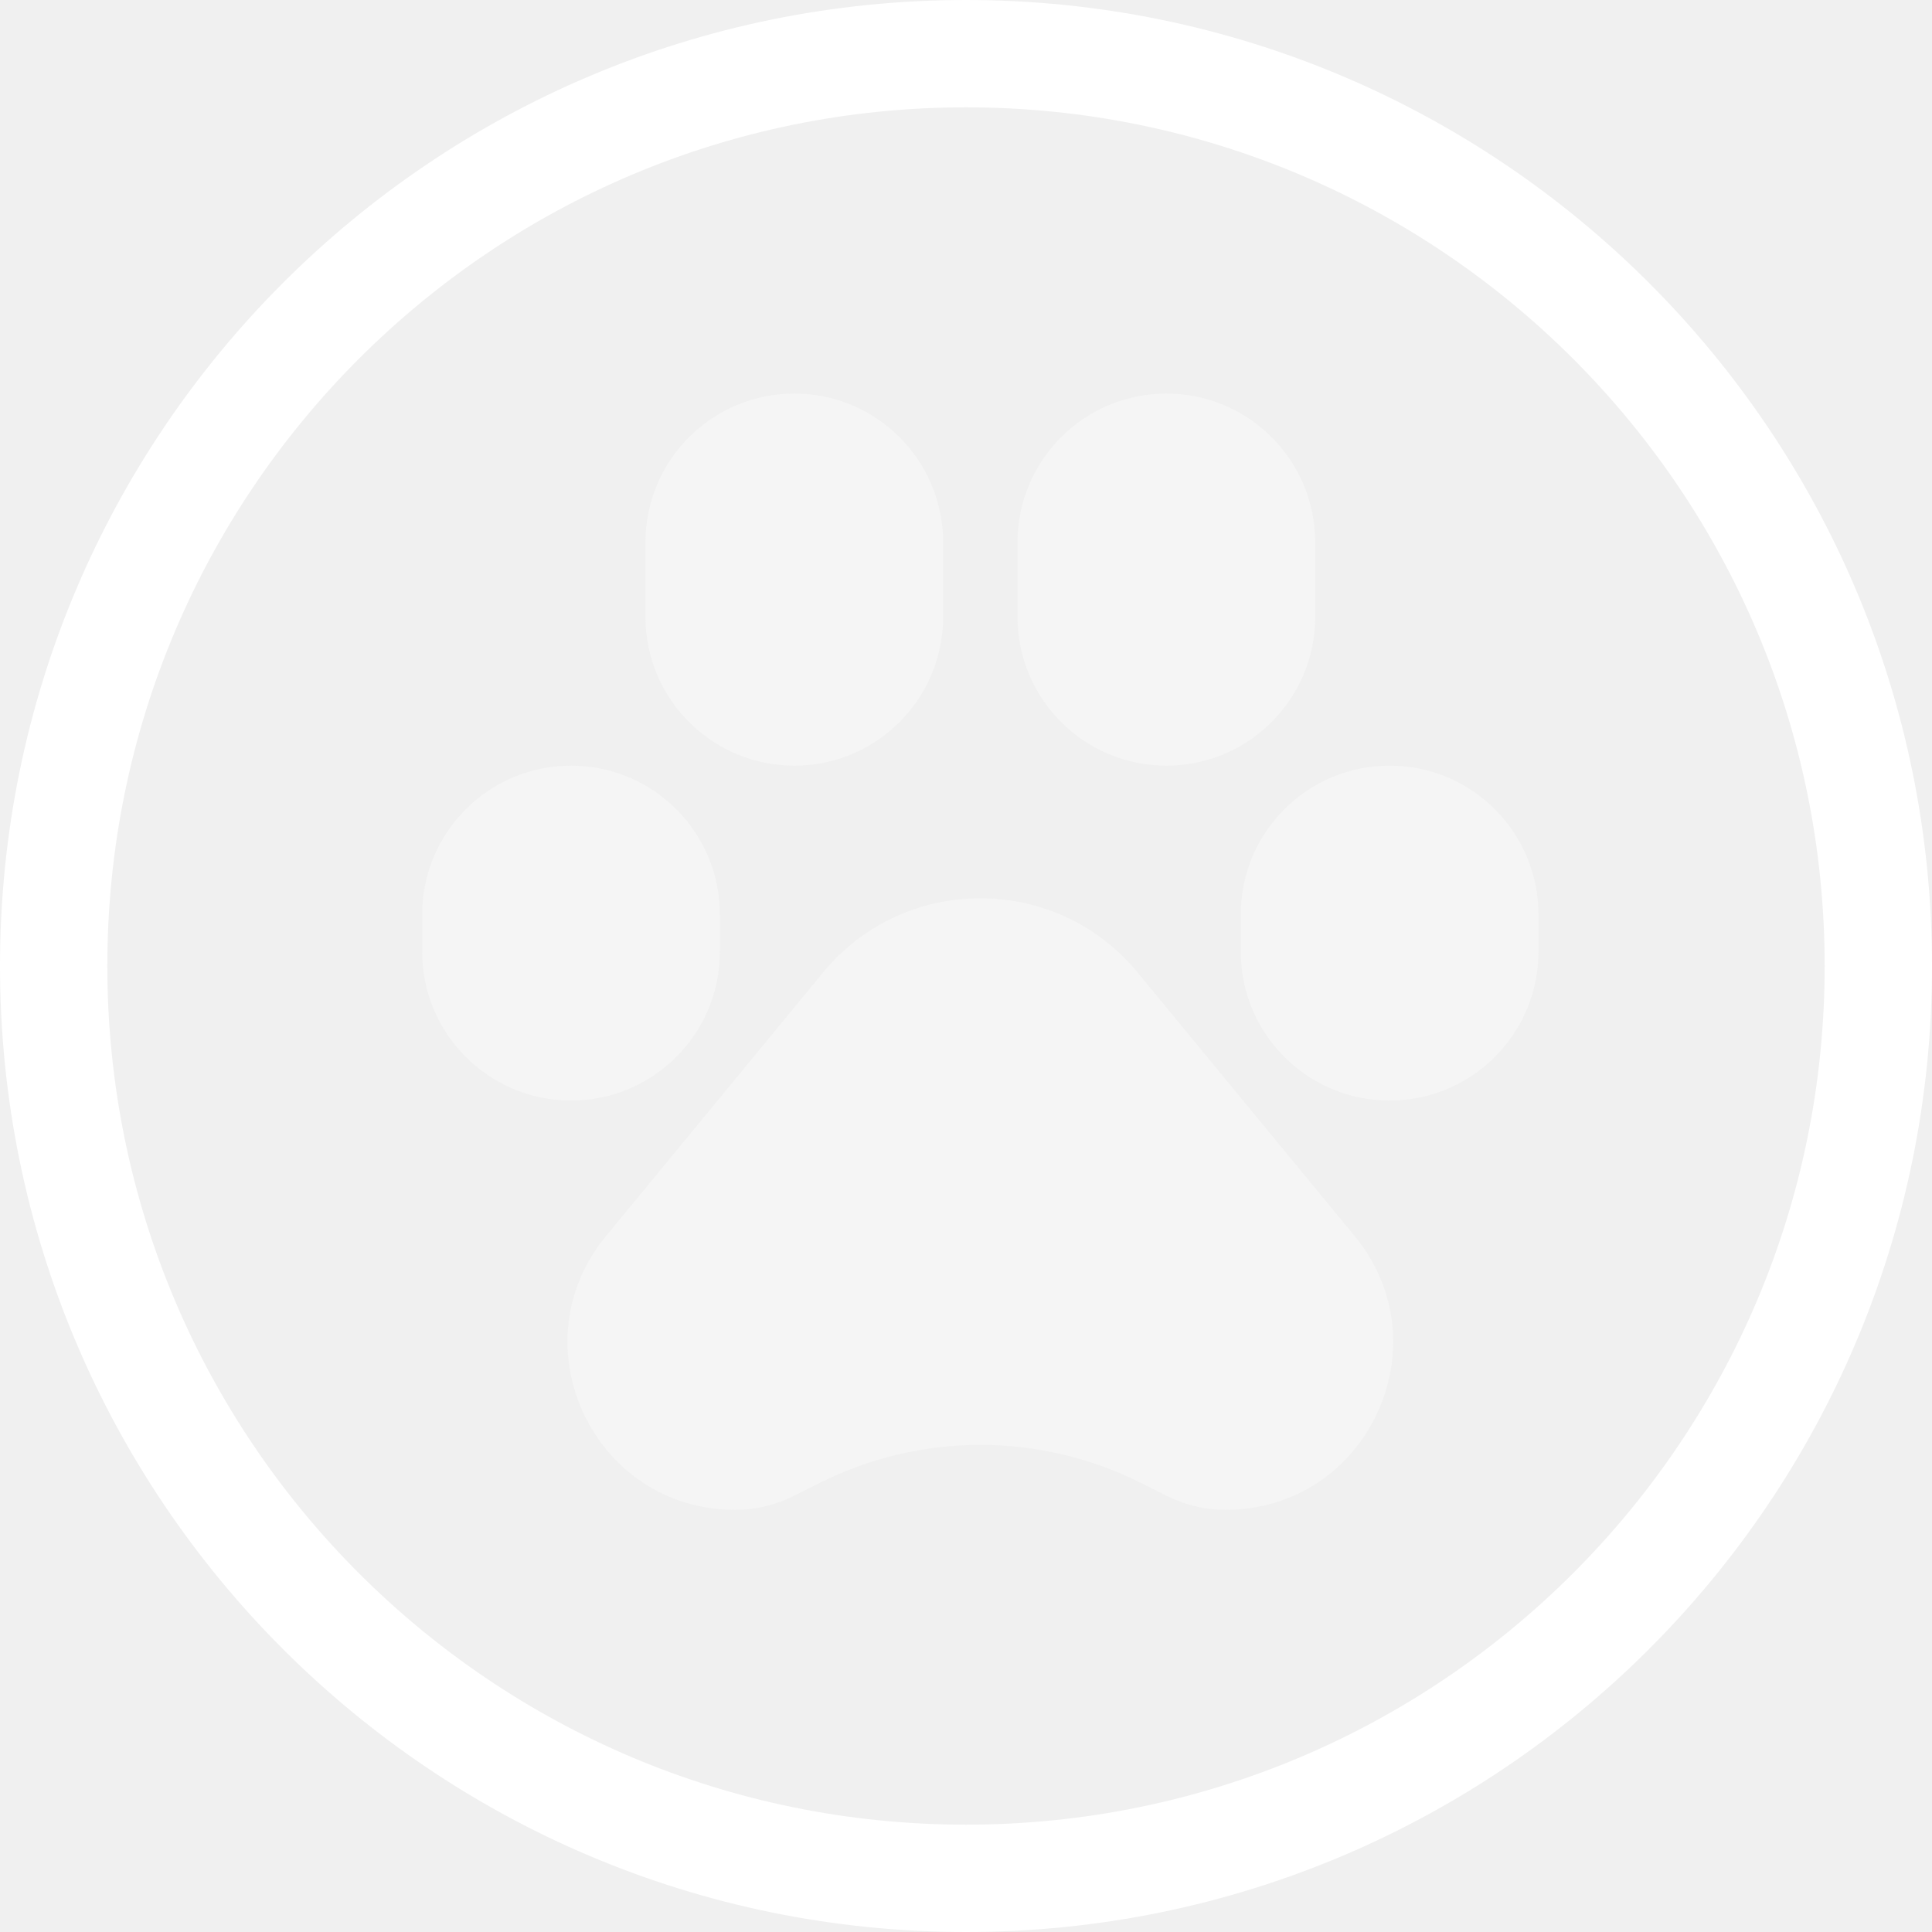
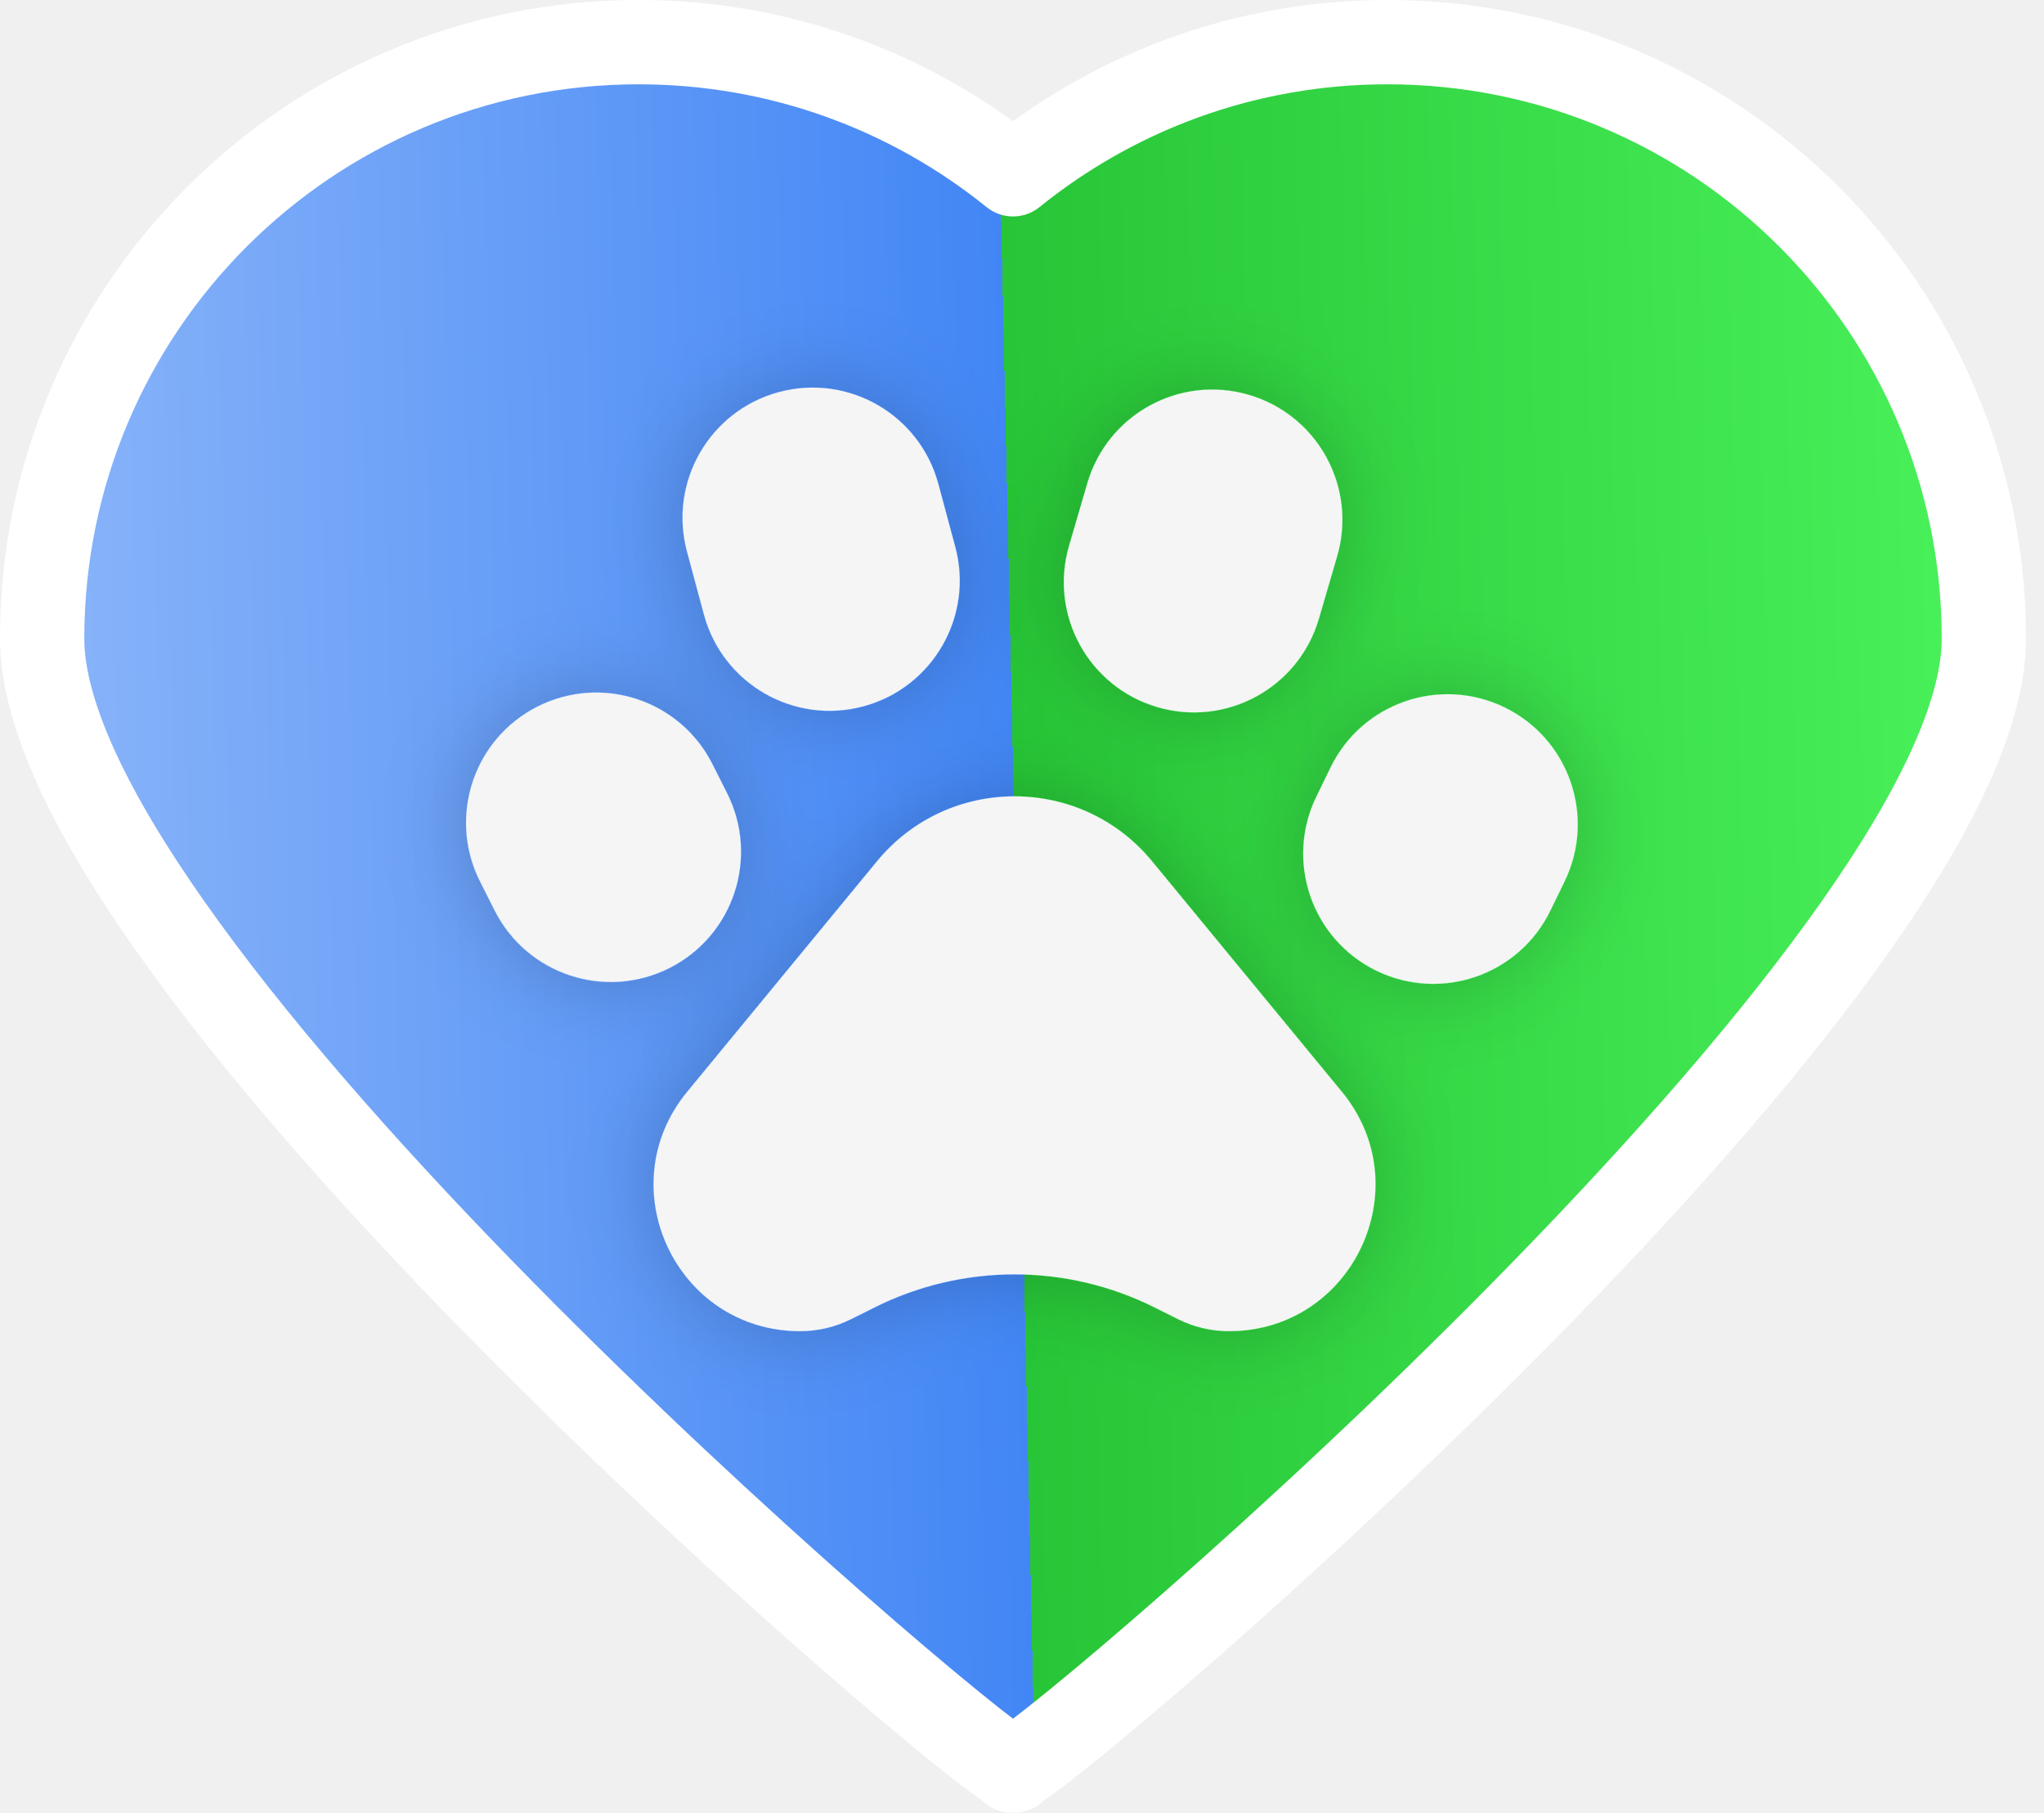
- <svg xmlns="http://www.w3.org/2000/svg" width="90" height="90" viewBox="0 0 90 90" fill="none">
-   <path d="M37.001 18.334C33.172 18.334 30.067 21.438 30.067 25.267V28.733C30.067 32.563 33.172 35.667 37.001 35.667C40.83 35.667 43.934 32.563 43.934 28.733V25.267C43.934 21.438 40.83 18.334 37.001 18.334Z" fill="#F5F5F5" />
-   <path d="M54.334 18.334C50.505 18.334 47.4 21.438 47.4 25.267V28.733C47.4 32.563 50.505 35.667 54.334 35.667C58.163 35.667 61.267 32.563 61.267 28.733V25.267C61.267 21.438 58.163 18.334 54.334 18.334Z" fill="#F5F5F5" />
-   <path d="M26.6 35.667C22.771 35.667 19.667 38.771 19.667 42.6V44.334C19.667 48.163 22.771 51.267 26.6 51.267C30.43 51.267 33.534 48.163 33.534 44.334V42.6C33.534 38.771 30.43 35.667 26.6 35.667Z" fill="#F5F5F5" />
-   <path d="M64.734 35.667C60.905 35.667 57.801 38.771 57.801 42.6V44.334C57.801 48.163 60.905 51.267 64.734 51.267C68.563 51.267 71.667 48.163 71.667 44.334V42.6C71.667 38.771 68.563 35.667 64.734 35.667Z" fill="#F5F5F5" />
-   <path d="M52.992 45.301C49.196 40.692 42.139 40.692 38.343 45.301L28.228 57.583C24.04 62.669 27.658 70.334 34.245 70.334C35.187 70.334 36.115 70.115 36.957 69.694L38.204 69.07C42.902 66.721 48.433 66.721 53.131 69.07L54.378 69.694C55.22 70.115 56.148 70.334 57.09 70.334C63.677 70.334 67.295 62.669 63.107 57.583L52.992 45.301Z" fill="#F5F5F5" />
-   <circle cx="45" cy="45" r="42.5" stroke="white" stroke-width="5" />
+ <svg xmlns="http://www.w3.org/2000/svg" width="97" height="86" viewBox="0 0 97 86" fill="none">
+   <path fill-rule="evenodd" clip-rule="evenodd" d="M48.147 83.941C51.182 82.27 94.147 45.581 94.147 30.305C94.147 14.673 81.474 2 65.841 2C59.112 2 52.931 4.348 48.073 8.27C43.216 4.348 37.035 2 30.305 2C14.673 2 2 14.673 2 30.305C2 45.581 44.965 82.27 48 83.941V84H48C48.016 84 48.041 83.993 48.073 83.978C48.106 83.993 48.13 84 48.146 84H48.147V83.941Z" fill="url(#paint0_linear_256_17)" />
+   <path d="M48.147 83.941L47.182 82.189C46.543 82.54 46.147 83.212 46.147 83.941H48.147ZM48.073 8.27L46.817 9.826C47.55 10.418 48.597 10.418 49.33 9.826L48.073 8.27ZM48 83.941H50C50 83.212 49.603 82.54 48.964 82.189L48 83.941ZM48 84H46C46 85.105 46.895 86 48 86V84ZM48.073 83.978L48.888 82.151C48.37 81.92 47.777 81.92 47.258 82.151L48.073 83.978ZM48.147 84V86C49.251 86 50.147 85.105 50.147 84H48.147ZM92.147 30.305C92.147 31.786 91.614 33.716 90.49 36.064C89.38 38.386 87.763 40.971 85.767 43.72C81.776 49.219 76.388 55.209 70.86 60.821C65.34 66.426 59.721 71.613 55.295 75.501C53.082 77.445 51.174 79.058 49.732 80.232C49.01 80.82 48.413 81.291 47.957 81.636C47.728 81.809 47.543 81.944 47.401 82.043C47.246 82.152 47.182 82.189 47.182 82.189L49.111 85.693C49.685 85.377 50.846 84.483 52.257 83.334C53.746 82.122 55.693 80.476 57.934 78.506C62.418 74.568 68.109 69.314 73.71 63.628C79.302 57.95 84.845 51.799 89.004 46.07C91.084 43.206 92.848 40.406 94.099 37.79C95.337 35.202 96.147 32.644 96.147 30.305H92.147ZM65.841 4C80.369 4 92.147 15.777 92.147 30.305H96.147C96.147 13.568 82.578 0 65.841 0V4ZM49.33 9.826C53.844 6.181 59.585 4 65.841 4V0C58.638 0 52.017 2.515 46.817 6.714L49.33 9.826ZM49.33 6.714C44.129 2.515 37.508 0 30.305 0V4C36.561 4 42.302 6.181 46.817 9.826L49.33 6.714ZM30.305 0C13.568 0 0 13.568 0 30.305H4C4 15.777 15.777 4 30.305 4V0ZM0 30.305C0 32.644 0.81 35.202 2.048 37.79C3.299 40.406 5.063 43.206 7.142 46.07C11.301 51.799 16.845 57.95 22.437 63.628C28.037 69.314 33.728 74.568 38.212 78.506C40.454 80.476 42.401 82.122 43.889 83.334C45.301 84.483 46.462 85.377 47.036 85.693L48.964 82.189C48.965 82.189 48.901 82.152 48.746 82.043C48.603 81.944 48.418 81.809 48.19 81.636C47.734 81.291 47.136 80.82 46.415 80.232C44.973 79.058 43.065 77.445 40.852 75.501C36.426 71.613 30.807 66.426 25.287 60.821C19.758 55.209 14.371 49.219 10.379 43.72C8.383 40.971 6.767 38.386 5.656 36.064C4.533 33.716 4 31.786 4 30.305H0ZM50 84V83.941H46V84H50ZM48 82H48V86H48V82ZM47.258 82.151C47.291 82.137 47.359 82.108 47.454 82.079C47.531 82.056 47.731 82 48 82V86C48.478 86 48.843 85.824 48.888 85.805L47.258 82.151ZM47.258 85.805C47.303 85.824 47.669 86 48.146 86V82C48.415 82 48.616 82.056 48.692 82.079C48.787 82.108 48.856 82.137 48.888 82.151L47.258 85.805ZM48.146 86H48.147V82H48.146V86ZM50.147 84V83.941H46.147V84H50.147Z" fill="white" />
+   <g filter="url(#filter0_d_256_17)">
+     <path d="M36.964 18.603C33.67 19.489 31.718 22.877 32.603 26.171L33.405 29.152C34.291 32.446 37.679 34.399 40.972 33.513C44.266 32.627 46.218 29.239 45.333 25.946L44.531 22.964C43.646 19.67 40.258 17.718 36.964 18.603Z" fill="#F5F5F5" />
+     <path d="M59.26 18.732C55.986 17.776 52.556 19.654 51.6 22.928L50.733 25.892C49.777 29.166 51.655 32.595 54.929 33.552C58.203 34.509 61.632 32.63 62.589 29.356L63.455 26.393C64.412 23.119 62.534 19.689 59.26 18.732Z" fill="#F5F5F5" />
+     <path d="M25.515 33.521C22.469 35.056 21.244 38.769 22.779 41.815L23.474 43.194C25.008 46.24 28.722 47.465 31.768 45.93C34.814 44.395 36.039 40.682 34.504 37.636L33.809 36.257C32.275 33.211 28.561 31.986 25.515 33.521Z" fill="#F5F5F5" />
+     <path d="M71.4 33.563C68.334 32.07 64.637 33.345 63.144 36.412L62.468 37.8C60.975 40.867 62.251 44.563 65.317 46.056C68.384 47.549 72.08 46.274 73.573 43.207L74.249 41.819C75.742 38.752 74.467 35.056 71.4 33.563Z" fill="#F5F5F5" />
+     <path d="M54.67 40.861C51.289 36.757 45.003 36.757 41.622 40.861L32.612 51.802C28.882 56.332 32.104 63.159 37.972 63.159C38.81 63.159 39.637 62.964 40.387 62.589L41.498 62.034C45.683 59.941 50.609 59.941 54.794 62.034L55.905 62.589C56.655 62.964 57.482 63.159 58.32 63.159C64.188 63.159 67.41 56.332 63.68 51.802L54.67 40.861Z" fill="#F5F5F5" />
+   </g>
+   <defs>
+     <filter id="filter0_d_256_17" x="18.117" y="14.39" width="60.756" height="55.77" filterUnits="userSpaceOnUse" color-interpolation-filters="sRGB">
+       <feFlood flood-opacity="0" result="BackgroundImageFix" />
+       <feColorMatrix in="SourceAlpha" type="matrix" values="0 0 0 0 0 0 0 0 0 0 0 0 0 0 0 0 0 0 127 0" result="hardAlpha" />
+       <feOffset />
+       <feGaussianBlur stdDeviation="2" />
+       <feComposite in2="hardAlpha" operator="out" />
+       <feColorMatrix type="matrix" values="0 0 0 0 0 0 0 0 0 0 0 0 0 0 0 0 0 0 0.2 0" />
+       <feBlend mode="normal" in2="BackgroundImageFix" result="effect1_dropShadow_256_17" />
+       <feBlend mode="normal" in="SourceGraphic" in2="effect1_dropShadow_256_17" result="shape" />
+     </filter>
+     <linearGradient id="paint0_linear_256_17" x1="2" y1="34" x2="94" y2="32" gradientUnits="userSpaceOnUse">
+       <stop stop-color="#89B4F9" />
+       <stop offset="0.5" stop-color="#4286F5" />
+       <stop offset="0.5" stop-color="#27C537" />
+       <stop offset="1" stop-color="#49F15A" />
+     </linearGradient>
+   </defs>
</svg>
